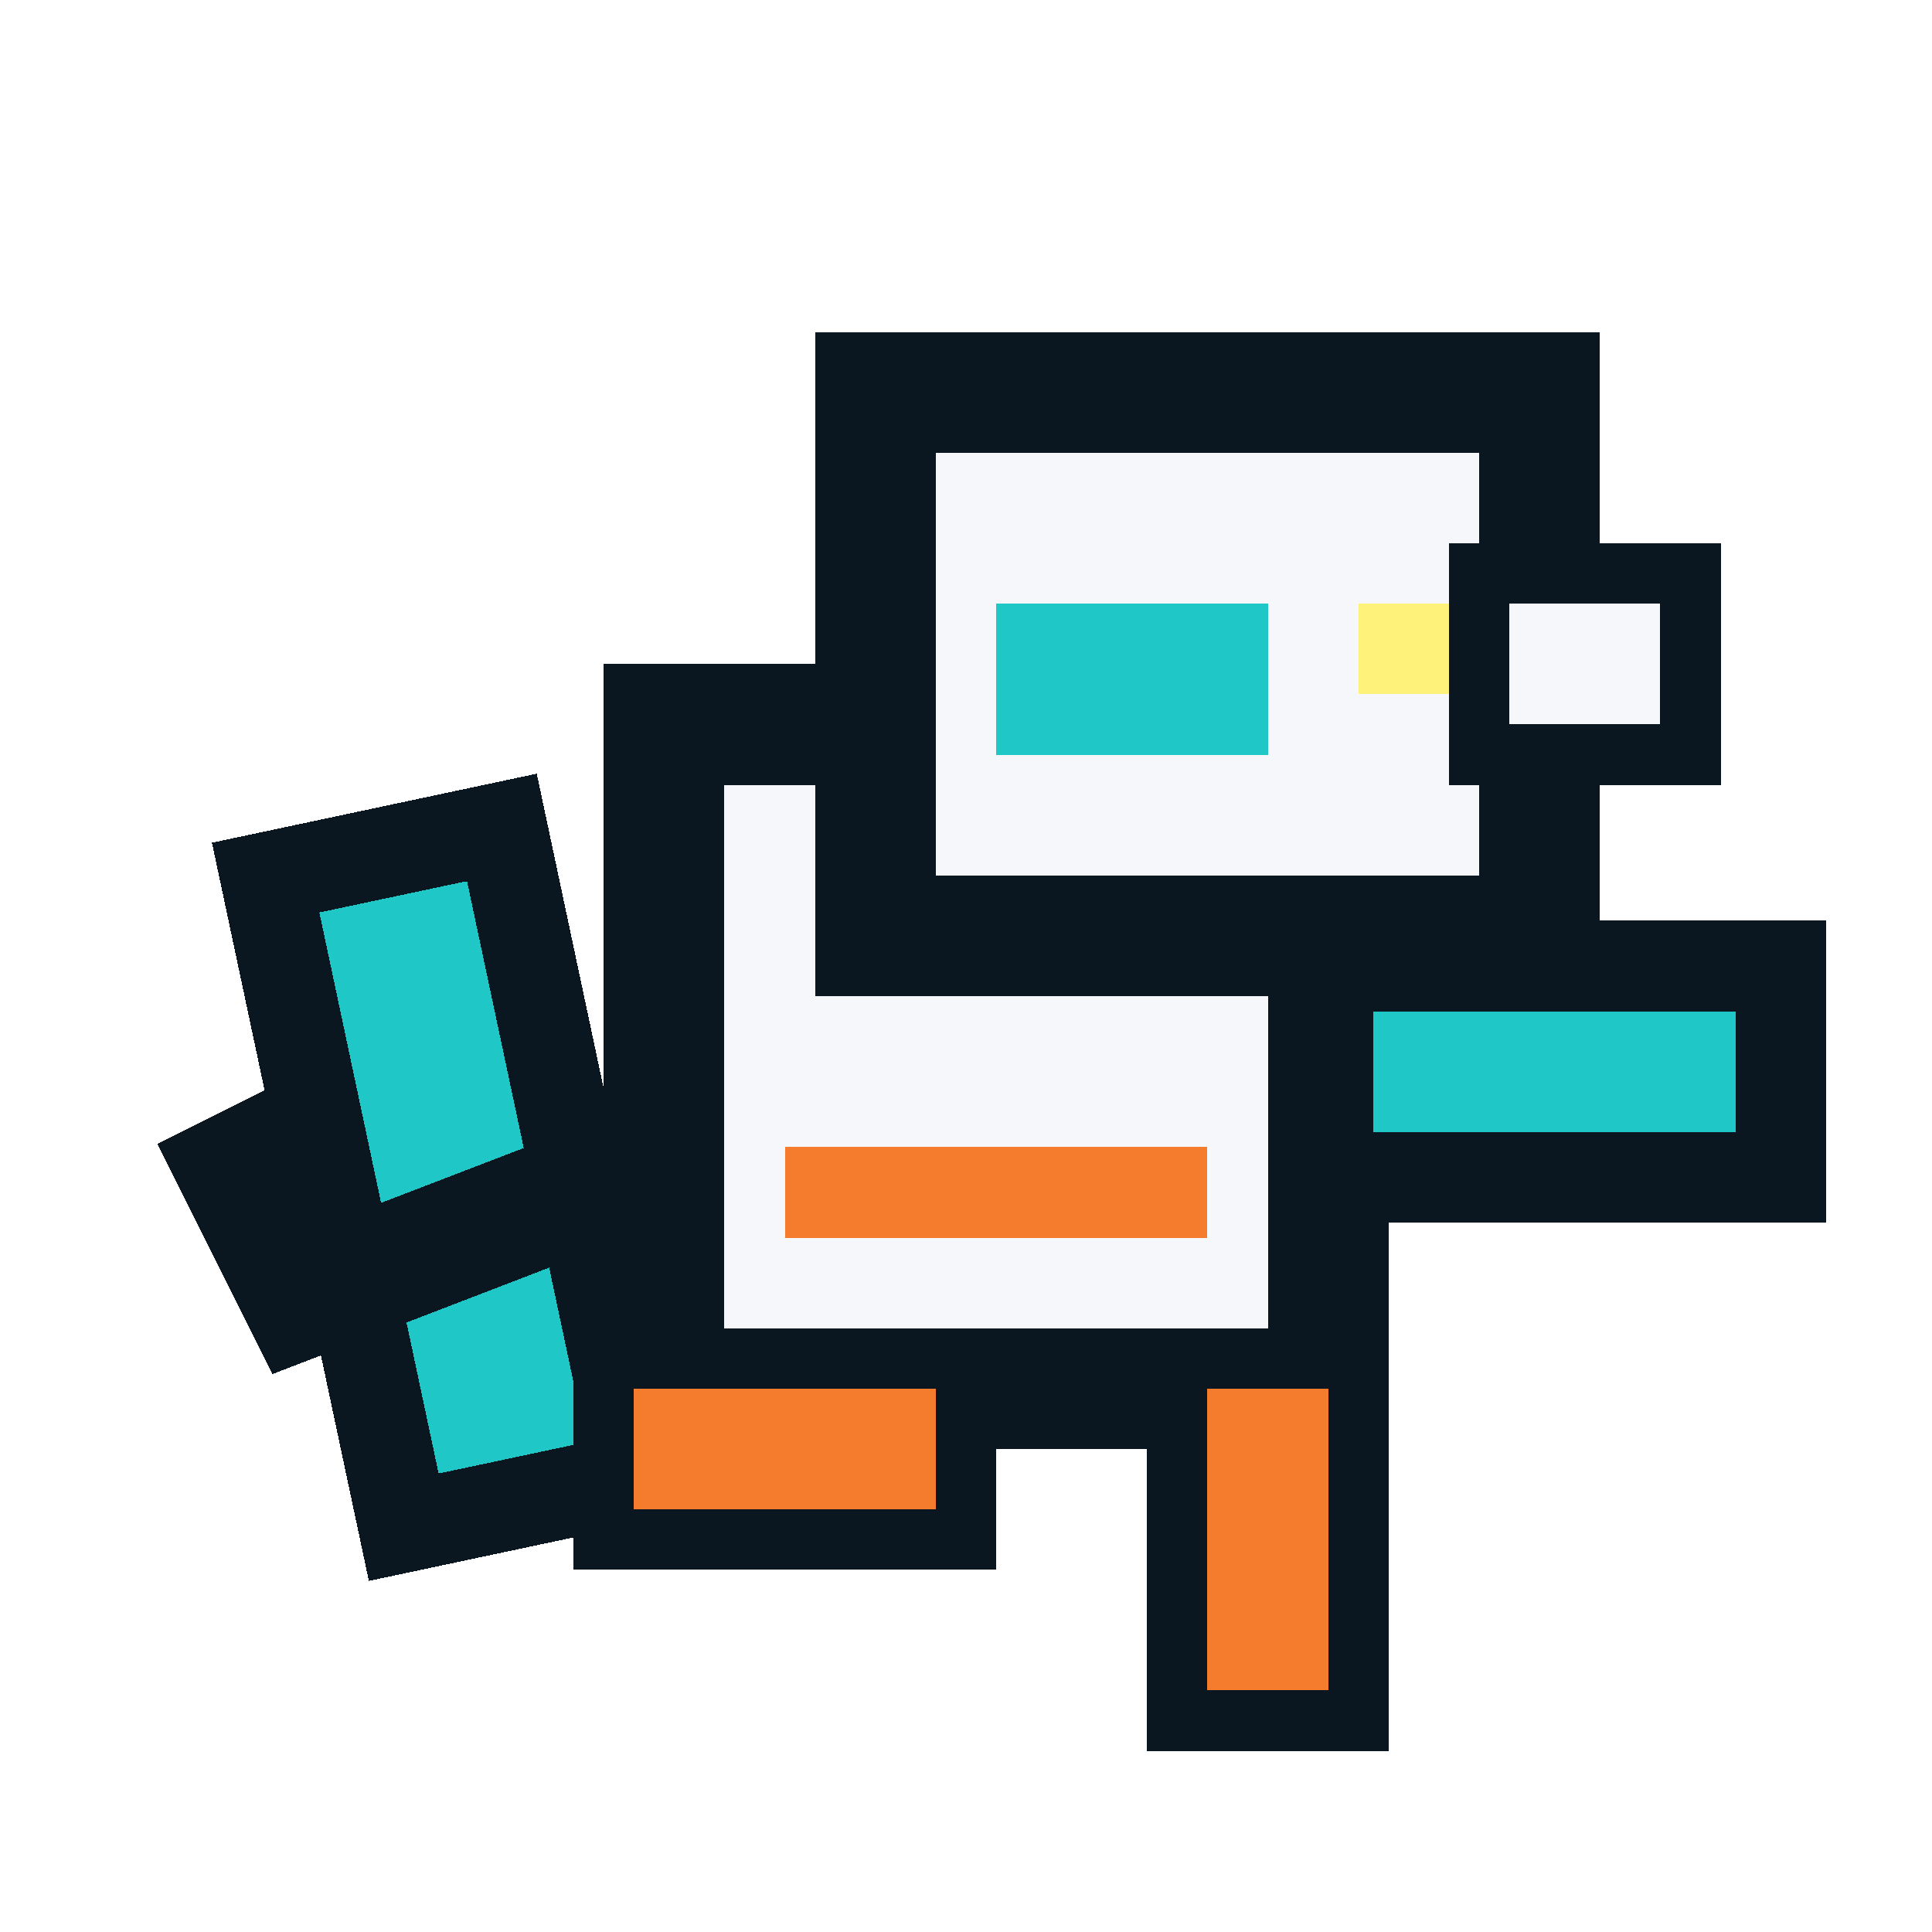
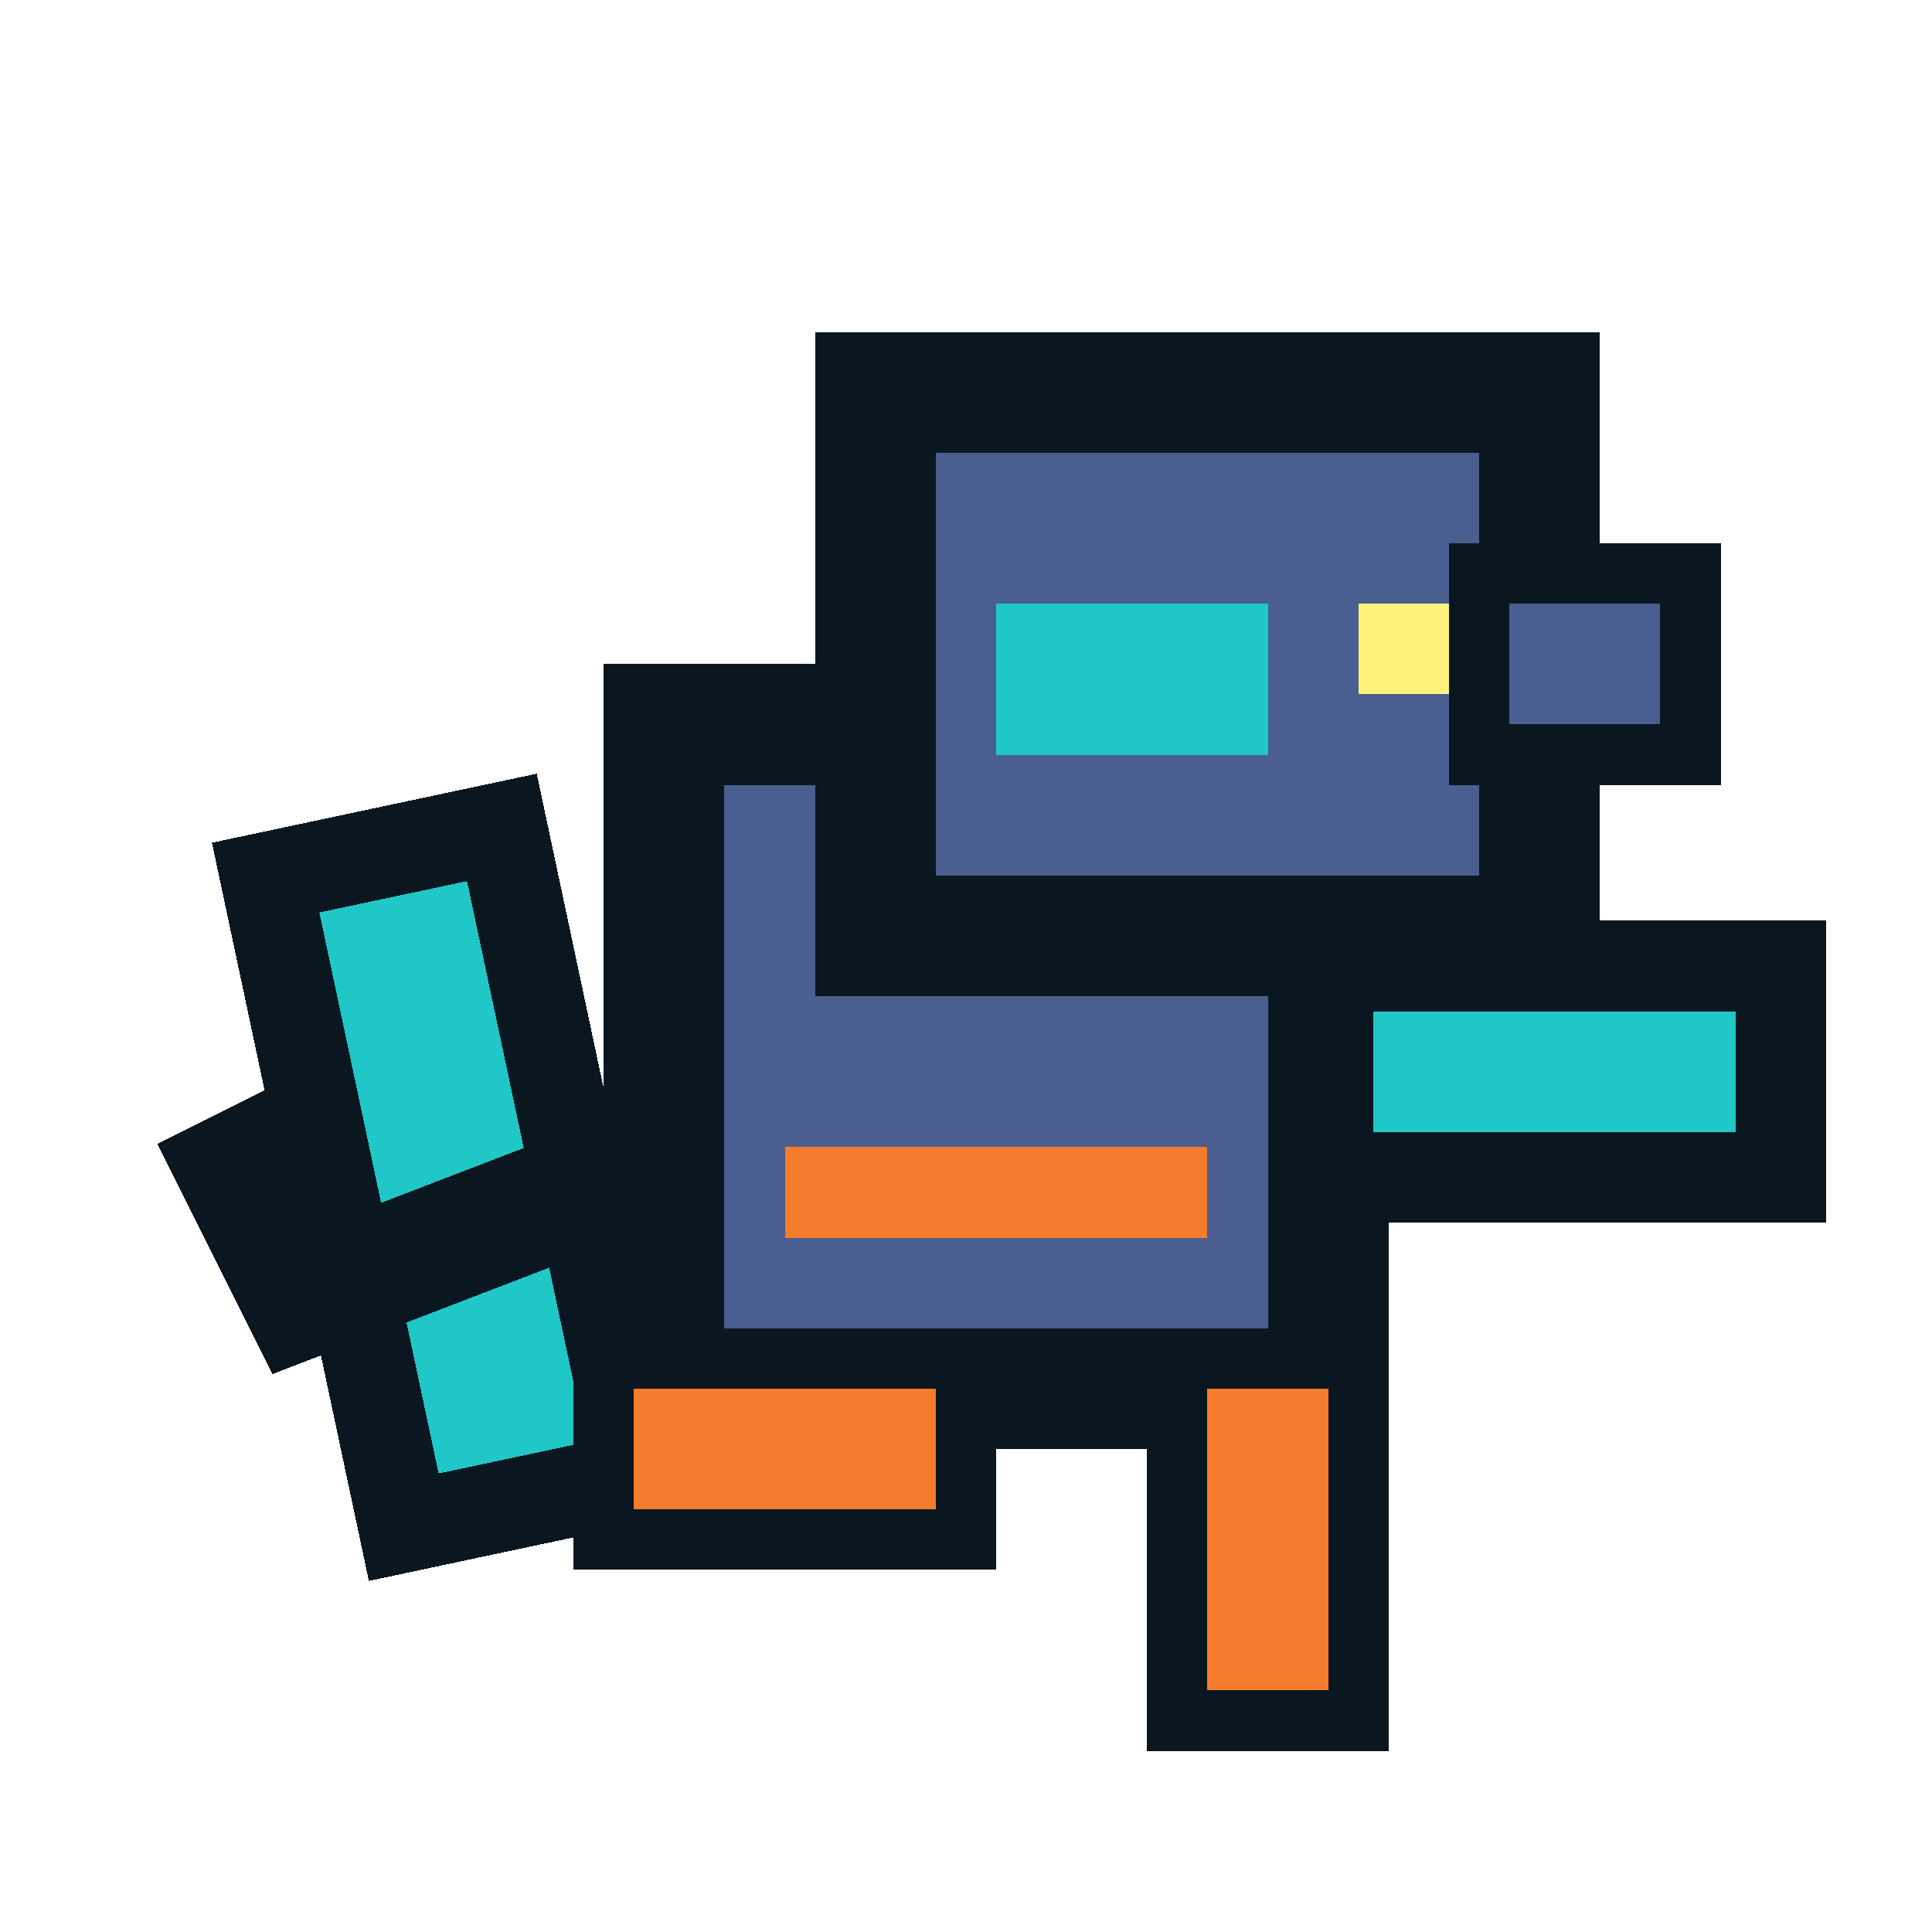
<svg xmlns="http://www.w3.org/2000/svg" width="64" height="64" viewBox="0 0 64 64" shape-rendering="crispEdges">
-   <rect x="22" y="24" width="22" height="22" fill="#f5f7fb" stroke="#0b1720" stroke-width="4" />
+   <rect x="22" y="24" width="22" height="22" fill="#4a5f8f" stroke="#0b1720" stroke-width="4" />
  <rect x="26" y="38" width="14" height="3" fill="#f47c2c" />
-   <rect x="29" y="13" width="22" height="18" fill="#f5f7fb" stroke="#0b1720" stroke-width="4" />
+   <rect x="29" y="13" width="22" height="18" fill="#4a5f8f" stroke="#0b1720" stroke-width="4" />
  <rect x="33" y="20" width="9" height="5" fill="#1fc7c7" />
  <rect x="45" y="20" width="3" height="3" fill="#fff27a" />
-   <rect x="49" y="19" width="7" height="6" fill="#f5f7fb" stroke="#0b1720" stroke-width="2" />
+   <rect x="49" y="19" width="7" height="6" fill="#4a5f8f" stroke="#0b1720" stroke-width="2" />
  <rect x="11" y="28" width="8" height="22" fill="#1fc7c7" stroke="#0b1720" stroke-width="3" transform="rotate(-12 15 39)" />
  <rect x="44" y="32" width="15" height="7" fill="#1fc7c7" stroke="#0b1720" stroke-width="3" />
  <rect x="20" y="45" width="12" height="6" fill="#f47c2c" stroke="#0b1720" stroke-width="2" />
  <rect x="39" y="45" width="6" height="12" fill="#f47c2c" stroke="#0b1720" stroke-width="2" />
  <path d="M23 38 L10 43 L7 37" fill="none" stroke="#0b1720" stroke-width="4" />
</svg>
